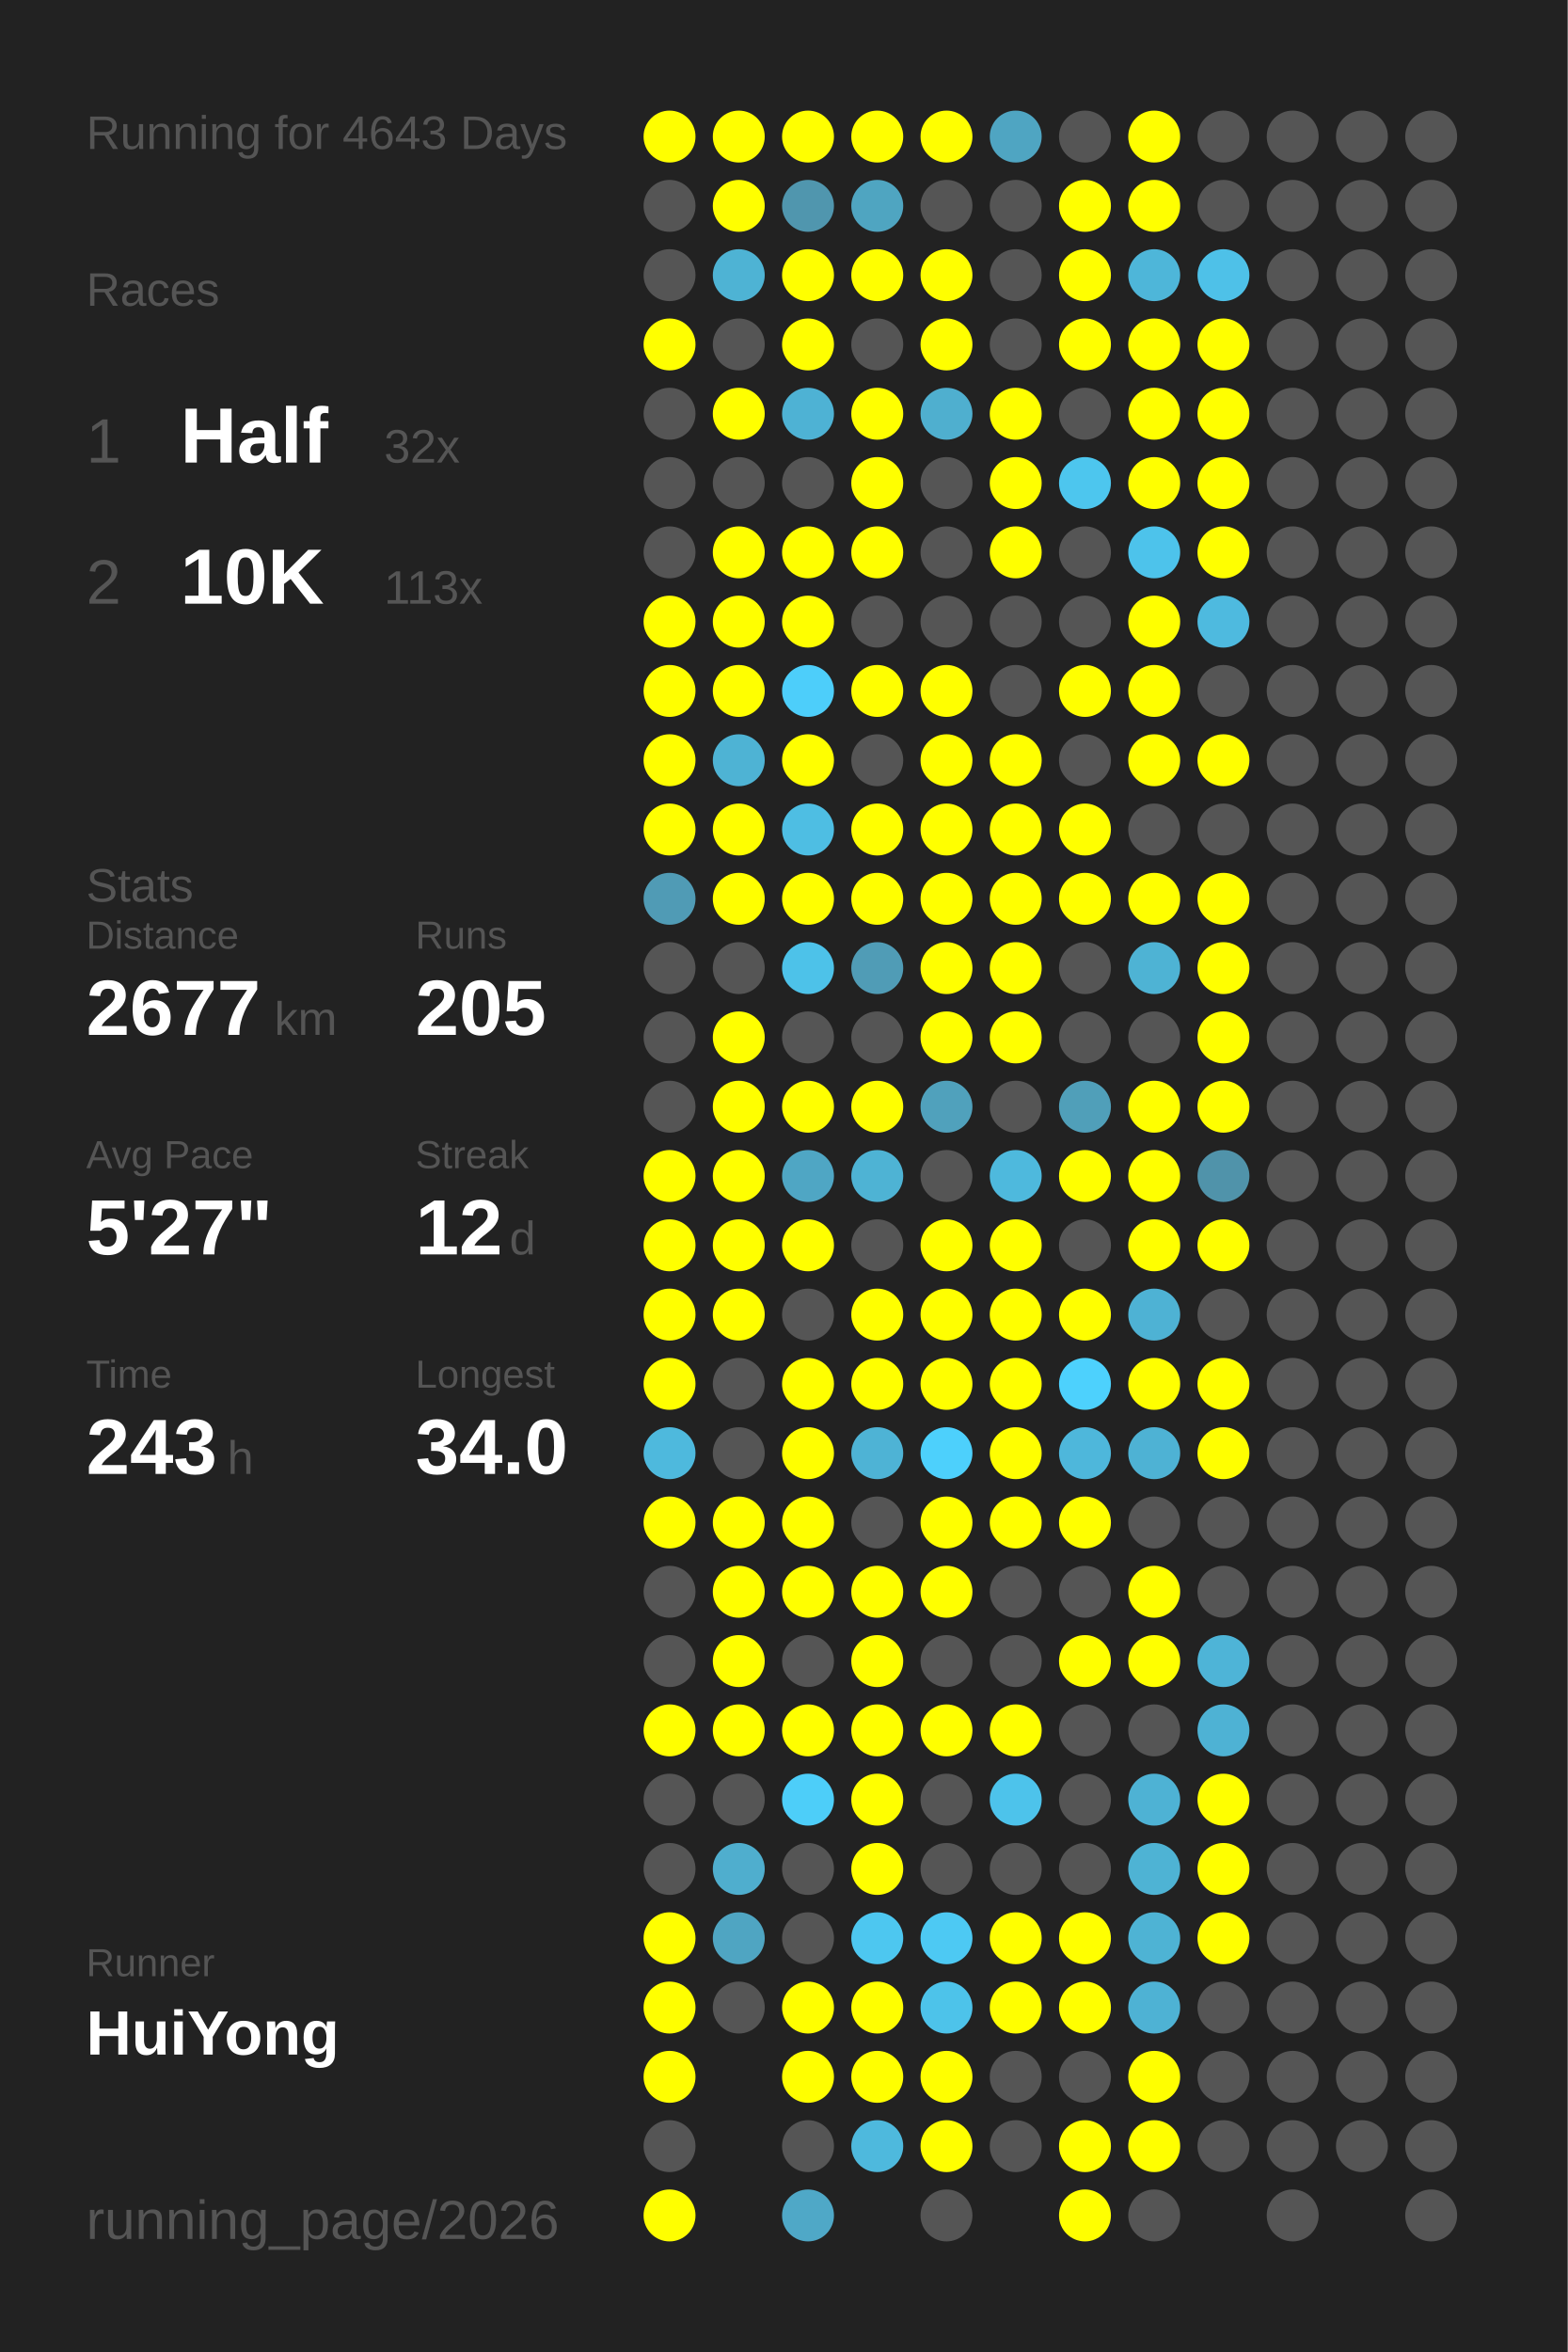
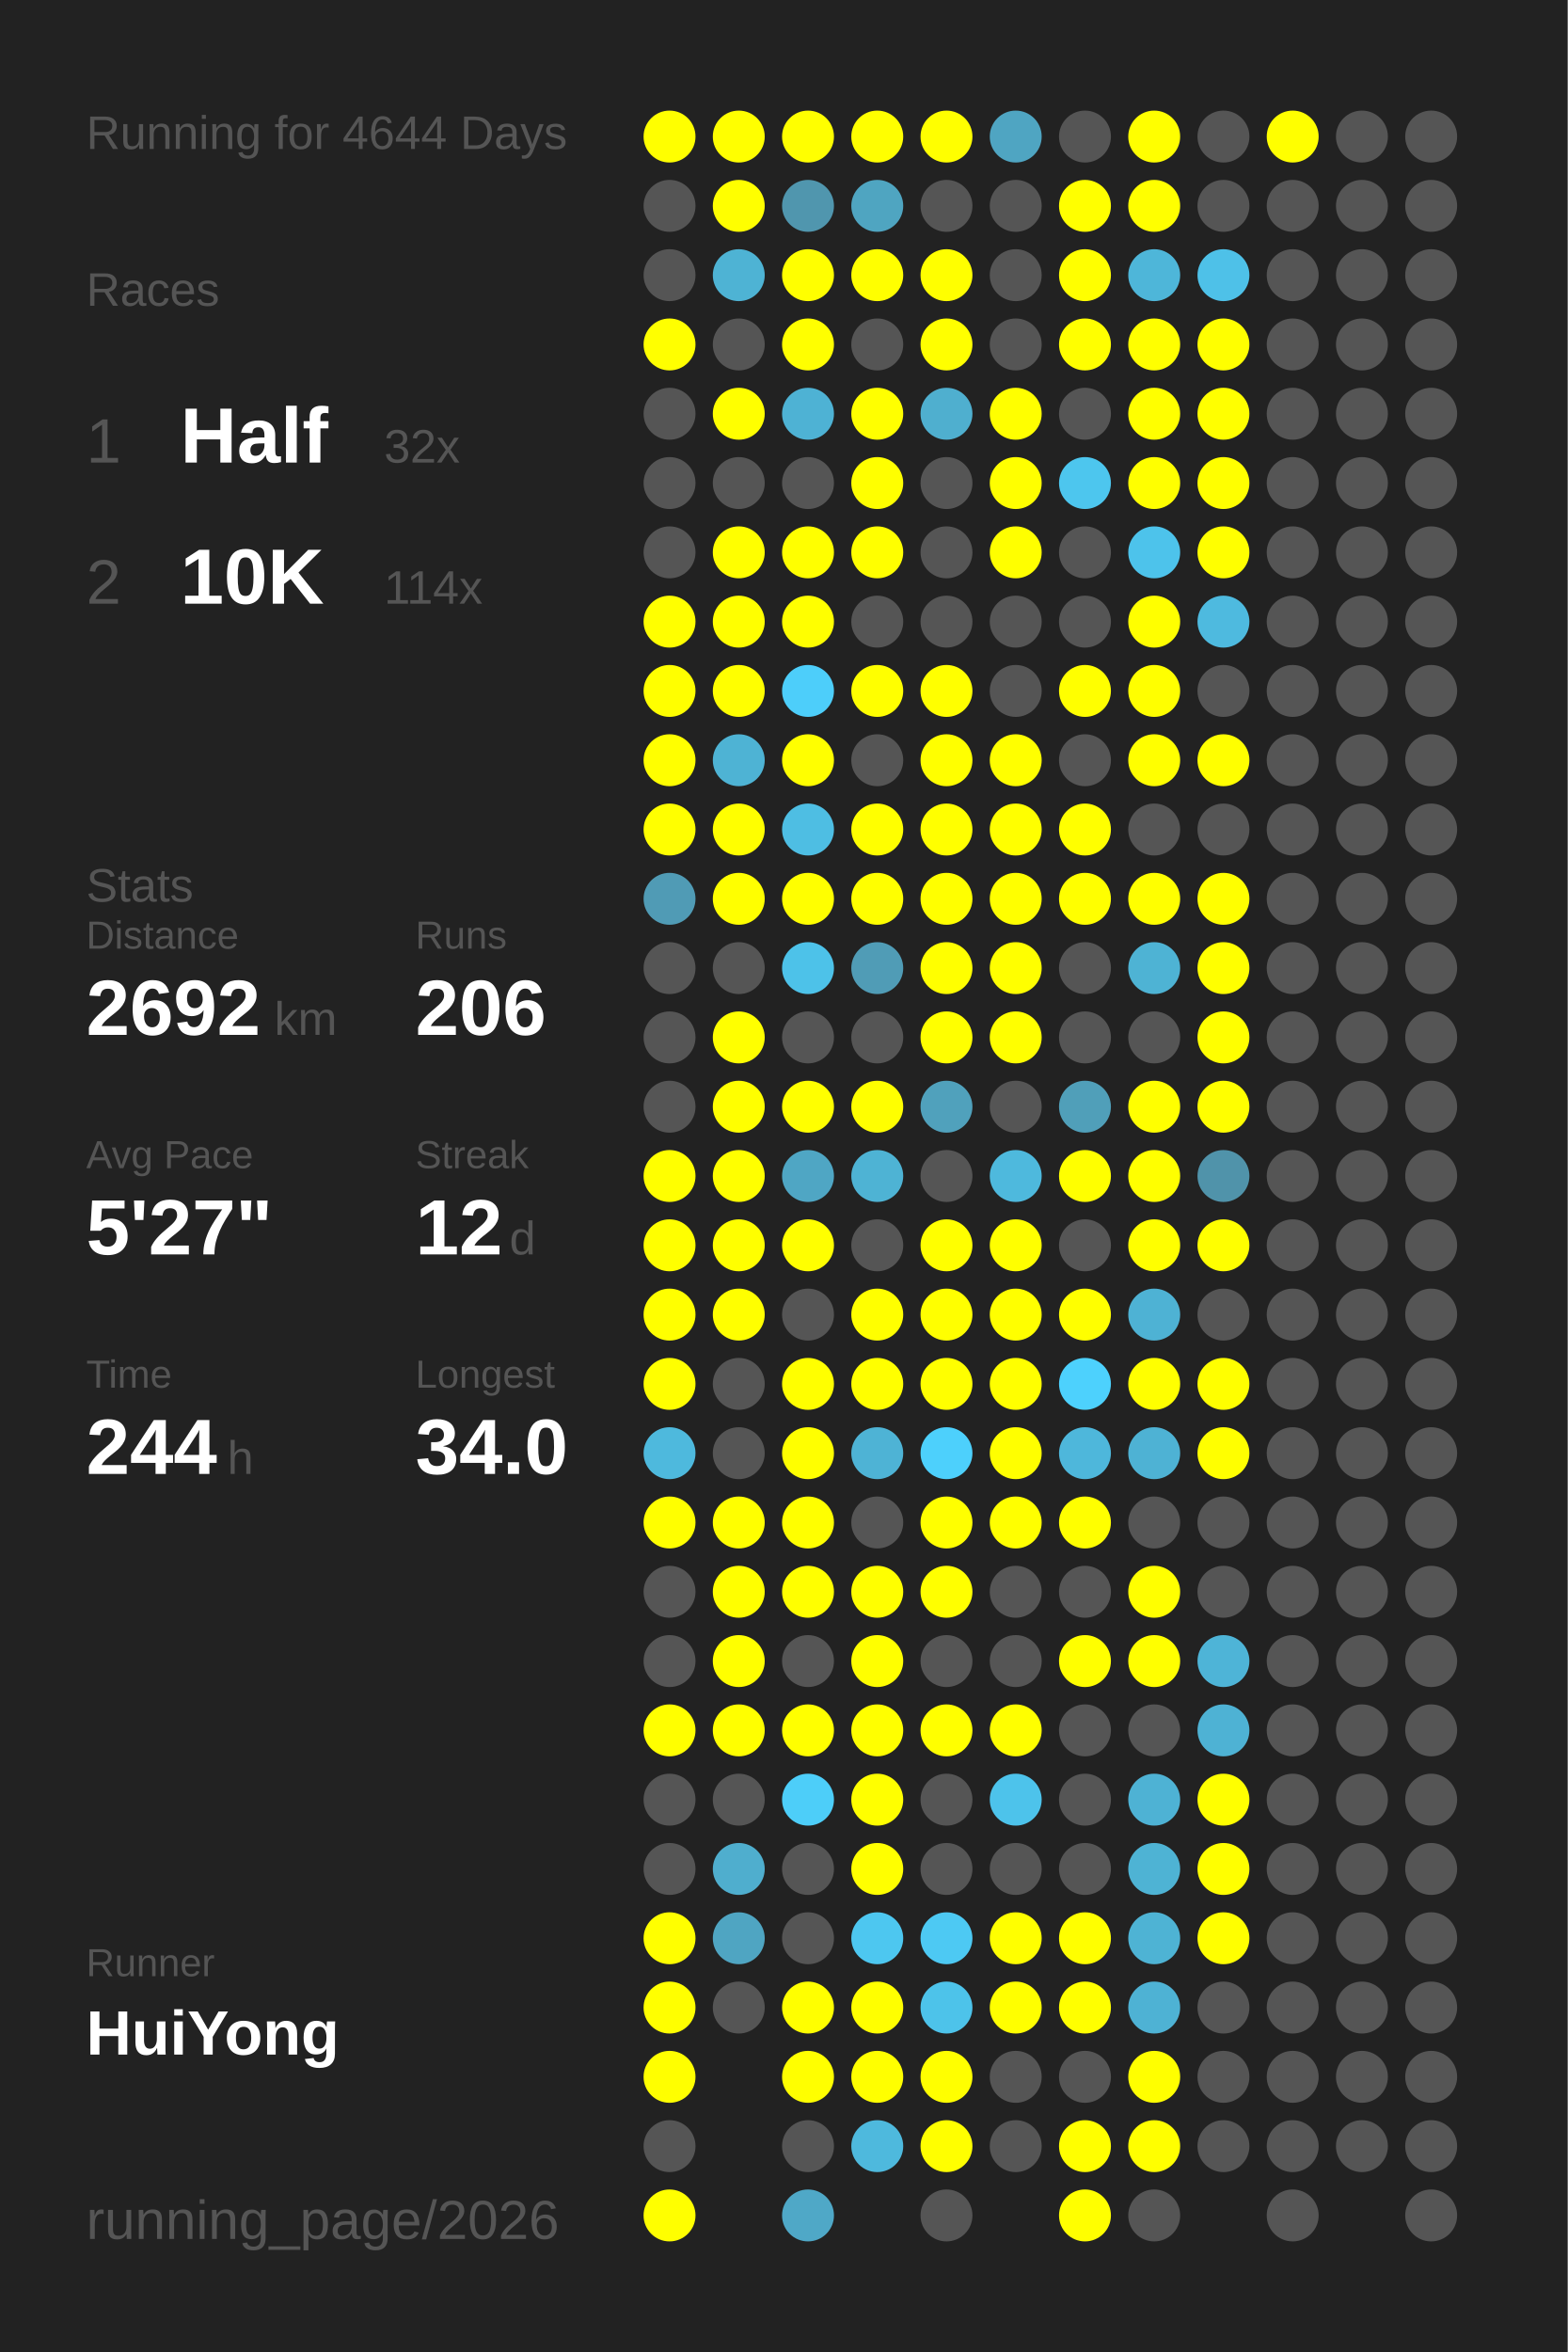
<svg xmlns="http://www.w3.org/2000/svg" baseProfile="full" height="300mm" version="1.1" viewBox="0,0,200,300" width="200mm">
  <defs />
  <rect fill="#222222" height="300" width="200" x="0" y="0" />
-   <text fill="#555555" style="font-size:6px; font-family:Arial;" x="11" y="19">Running for 4643 Days</text>
+   <text fill="#555555" style="font-size:6px; font-family:Arial;" x="11" y="19">Running for 4644 Days</text>
  <text fill="#555555" style="font-size:6px; font-family:Arial;" x="11" y="39">Races</text>
  <text fill="#555555" style="font-size:8px; font-family:Arial;" x="11" y="59">1</text>
  <text fill="#FFFFFF" style="font-size:10px; font-family:Arial; font-weight:bold;" x="23" y="59">Half</text>
  <text fill="#555555" style="font-size:6px; font-family:Arial;" x="49" y="59">32x</text>
  <text fill="#555555" style="font-size:8px; font-family:Arial;" x="11" y="77">2</text>
  <text fill="#FFFFFF" style="font-size:10px; font-family:Arial; font-weight:bold;" x="23" y="77">10K</text>
-   <text fill="#555555" style="font-size:6px; font-family:Arial;" x="49" y="77">113x</text>
+   <text fill="#555555" style="font-size:6px; font-family:Arial;" x="49" y="77">114x</text>
  <text fill="#555555" style="font-size:6px; font-family:Arial;" x="11" y="115">Stats</text>
  <text fill="#555555" style="font-size:5px; font-family:Arial;" x="11" y="121">Distance</text>
-   <text fill="#FFFFFF" style="font-size:10px; font-family:Arial; font-weight:bold;" x="11" y="132">2677</text>
+   <text fill="#FFFFFF" style="font-size:10px; font-family:Arial; font-weight:bold;" x="11" y="132">2692</text>
  <text fill="#555555" style="font-size:6px; font-family:Arial;" x="35" y="132">km</text>
  <text fill="#555555" style="font-size:5px; font-family:Arial;" x="53" y="121">Runs</text>
-   <text fill="#FFFFFF" style="font-size:10px; font-family:Arial; font-weight:bold;" x="53" y="132">205</text>
+   <text fill="#FFFFFF" style="font-size:10px; font-family:Arial; font-weight:bold;" x="53" y="132">206</text>
  <text fill="#555555" style="font-size:5px; font-family:Arial;" x="11" y="149">Avg Pace</text>
  <text fill="#FFFFFF" style="font-size:10px; font-family:Arial; font-weight:bold;" x="11" y="160">5'27"</text>
  <text fill="#555555" style="font-size:5px; font-family:Arial;" x="53" y="149">Streak</text>
  <text fill="#FFFFFF" style="font-size:10px; font-family:Arial; font-weight:bold;" x="53" y="160">12</text>
  <text fill="#555555" style="font-size:6px; font-family:Arial;" x="65" y="160">d</text>
  <text fill="#555555" style="font-size:5px; font-family:Arial;" x="11" y="177">Time</text>
-   <text fill="#FFFFFF" style="font-size:10px; font-family:Arial; font-weight:bold;" x="11" y="188">243</text>
+   <text fill="#FFFFFF" style="font-size:10px; font-family:Arial; font-weight:bold;" x="11" y="188">244</text>
  <text fill="#555555" style="font-size:6px; font-family:Arial;" x="29" y="188">h</text>
  <text fill="#555555" style="font-size:5px; font-family:Arial;" x="53" y="177">Longest</text>
  <text fill="#FFFFFF" style="font-size:10px; font-family:Arial; font-weight:bold;" x="53" y="188">34.0</text>
  <text fill="#555555" style="font-size:5px; font-family:Arial;" x="11" y="252.065">Runner</text>
  <text fill="#FFFFFF" style="font-size:8px; font-family:Arial; font-weight:bold;" x="11" y="262.065">HuiYong</text>
  <text fill="#555555" style="font-size:7px; font-family:Arial;" x="11" y="285.581">running_page/2026</text>
  <circle cx="85.417" cy="17.419" fill="#FFFF00" r="3.312" />
  <circle cx="85.417" cy="26.258" fill="#555555" r="3.312" />
  <circle cx="85.417" cy="35.097" fill="#555555" r="3.312" />
  <circle cx="85.417" cy="43.935" fill="#FFFF00" r="3.312" />
  <circle cx="85.417" cy="52.774" fill="#555555" r="3.312" />
  <circle cx="85.417" cy="61.613" fill="#555555" r="3.312" />
  <circle cx="85.417" cy="70.452" fill="#555555" r="3.312" />
  <circle cx="85.417" cy="79.29" fill="#FFFF00" r="3.312" />
  <circle cx="85.417" cy="88.129" fill="#FFFF00" r="3.312" />
  <circle cx="85.417" cy="96.968" fill="#FFFF00" r="3.312" />
  <circle cx="85.417" cy="105.806" fill="#FFFF00" r="3.312" />
  <circle cx="85.417" cy="114.645" fill="#509bb5" r="3.312" />
  <circle cx="85.417" cy="123.484" fill="#555555" r="3.312" />
  <circle cx="85.417" cy="132.323" fill="#555555" r="3.312" />
  <circle cx="85.417" cy="141.161" fill="#555555" r="3.312" />
  <circle cx="85.417" cy="150" fill="#FFFF00" r="3.312" />
  <circle cx="85.417" cy="158.839" fill="#FFFF00" r="3.312" />
  <circle cx="85.417" cy="167.677" fill="#FFFF00" r="3.312" />
  <circle cx="85.417" cy="176.516" fill="#FFFF00" r="3.312" />
  <circle cx="85.417" cy="185.355" fill="#4eb9dd" r="3.312" />
  <circle cx="85.417" cy="194.194" fill="#FFFF00" r="3.312" />
  <circle cx="85.417" cy="203.032" fill="#555555" r="3.312" />
  <circle cx="85.417" cy="211.871" fill="#555555" r="3.312" />
  <circle cx="85.417" cy="220.71" fill="#FFFF00" r="3.312" />
  <circle cx="85.417" cy="229.548" fill="#555555" r="3.312" />
  <circle cx="85.417" cy="238.387" fill="#555555" r="3.312" />
  <circle cx="85.417" cy="247.226" fill="#FFFF00" r="3.312" />
  <circle cx="85.417" cy="256.065" fill="#FFFF00" r="3.312" />
  <circle cx="85.417" cy="264.903" fill="#FFFF00" r="3.312" />
  <circle cx="85.417" cy="273.742" fill="#555555" r="3.312" />
  <circle cx="85.417" cy="282.581" fill="#FFFF00" r="3.312" />
  <circle cx="94.25" cy="17.419" fill="#FFFF00" r="3.312" />
  <circle cx="94.25" cy="26.258" fill="#FFFF00" r="3.312" />
  <circle cx="94.25" cy="35.097" fill="#4eb3d4" r="3.312" />
  <circle cx="94.25" cy="43.935" fill="#555555" r="3.312" />
  <circle cx="94.25" cy="52.774" fill="#FFFF00" r="3.312" />
  <circle cx="94.25" cy="61.613" fill="#555555" r="3.312" />
  <circle cx="94.25" cy="70.452" fill="#FFFF00" r="3.312" />
  <circle cx="94.25" cy="79.29" fill="#FFFF00" r="3.312" />
  <circle cx="94.25" cy="88.129" fill="#FFFF00" r="3.312" />
  <circle cx="94.25" cy="96.968" fill="#4eb3d4" r="3.312" />
  <circle cx="94.25" cy="105.806" fill="#FFFF00" r="3.312" />
  <circle cx="94.25" cy="114.645" fill="#FFFF00" r="3.312" />
  <circle cx="94.25" cy="123.484" fill="#555555" r="3.312" />
  <circle cx="94.25" cy="132.323" fill="#FFFF00" r="3.312" />
  <circle cx="94.25" cy="141.161" fill="#FFFF00" r="3.312" />
  <circle cx="94.25" cy="150" fill="#FFFF00" r="3.312" />
  <circle cx="94.25" cy="158.839" fill="#FFFF00" r="3.312" />
  <circle cx="94.25" cy="167.677" fill="#FFFF00" r="3.312" />
  <circle cx="94.25" cy="176.516" fill="#555555" r="3.312" />
  <circle cx="94.25" cy="185.355" fill="#555555" r="3.312" />
  <circle cx="94.25" cy="194.194" fill="#FFFF00" r="3.312" />
  <circle cx="94.25" cy="203.032" fill="#FFFF00" r="3.312" />
  <circle cx="94.25" cy="211.871" fill="#FFFF00" r="3.312" />
  <circle cx="94.25" cy="220.71" fill="#FFFF00" r="3.312" />
  <circle cx="94.25" cy="229.548" fill="#555555" r="3.312" />
  <circle cx="94.25" cy="238.387" fill="#4faece" r="3.312" />
  <circle cx="94.25" cy="247.226" fill="#4fa5c2" r="3.312" />
  <circle cx="94.25" cy="256.065" fill="#555555" r="3.312" />
  <circle cx="103.083" cy="17.419" fill="#FFFF00" r="3.312" />
  <circle cx="103.083" cy="26.258" fill="#5096ae" r="3.312" />
  <circle cx="103.083" cy="35.097" fill="#FFFF00" r="3.312" />
  <circle cx="103.083" cy="43.935" fill="#FFFF00" r="3.312" />
  <circle cx="103.083" cy="52.774" fill="#4eb2d4" r="3.312" />
  <circle cx="103.083" cy="61.613" fill="#555555" r="3.312" />
  <circle cx="103.083" cy="70.452" fill="#FFFF00" r="3.312" />
  <circle cx="103.083" cy="79.29" fill="#FFFF00" r="3.312" />
  <circle cx="103.083" cy="88.129" fill="#4dcefa" r="3.312" />
  <circle cx="103.083" cy="96.968" fill="#FFFF00" r="3.312" />
  <circle cx="103.083" cy="105.806" fill="#4ebee3" r="3.312" />
  <circle cx="103.083" cy="114.645" fill="#FFFF00" r="3.312" />
  <circle cx="103.083" cy="123.484" fill="#4dc2e9" r="3.312" />
  <circle cx="103.083" cy="132.323" fill="#555555" r="3.312" />
  <circle cx="103.083" cy="141.161" fill="#FFFF00" r="3.312" />
  <circle cx="103.083" cy="150" fill="#4fa6c4" r="3.312" />
  <circle cx="103.083" cy="158.839" fill="#FFFF00" r="3.312" />
  <circle cx="103.083" cy="167.677" fill="#555555" r="3.312" />
  <circle cx="103.083" cy="176.516" fill="#FFFF00" r="3.312" />
  <circle cx="103.083" cy="185.355" fill="#FFFF00" r="3.312" />
  <circle cx="103.083" cy="194.194" fill="#FFFF00" r="3.312" />
  <circle cx="103.083" cy="203.032" fill="#FFFF00" r="3.312" />
  <circle cx="103.083" cy="211.871" fill="#555555" r="3.312" />
  <circle cx="103.083" cy="220.71" fill="#FFFF00" r="3.312" />
  <circle cx="103.083" cy="229.548" fill="#4dcef9" r="3.312" />
  <circle cx="103.083" cy="238.387" fill="#555555" r="3.312" />
  <circle cx="103.083" cy="247.226" fill="#555555" r="3.312" />
  <circle cx="103.083" cy="256.065" fill="#FFFF00" r="3.312" />
  <circle cx="103.083" cy="264.903" fill="#FFFF00" r="3.312" />
  <circle cx="103.083" cy="273.742" fill="#555555" r="3.312" />
  <circle cx="103.083" cy="282.581" fill="#4fa8c7" r="3.312" />
  <circle cx="111.917" cy="17.419" fill="#FFFF00" r="3.312" />
  <circle cx="111.917" cy="26.258" fill="#4fa5c1" r="3.312" />
  <circle cx="111.917" cy="35.097" fill="#FFFF00" r="3.312" />
  <circle cx="111.917" cy="43.935" fill="#555555" r="3.312" />
  <circle cx="111.917" cy="52.774" fill="#FFFF00" r="3.312" />
  <circle cx="111.917" cy="61.613" fill="#FFFF00" r="3.312" />
  <circle cx="111.917" cy="70.452" fill="#FFFF00" r="3.312" />
  <circle cx="111.917" cy="79.29" fill="#555555" r="3.312" />
  <circle cx="111.917" cy="88.129" fill="#FFFF00" r="3.312" />
  <circle cx="111.917" cy="96.968" fill="#555555" r="3.312" />
  <circle cx="111.917" cy="105.806" fill="#FFFF00" r="3.312" />
  <circle cx="111.917" cy="114.645" fill="#FFFF00" r="3.312" />
  <circle cx="111.917" cy="123.484" fill="#509cb6" r="3.312" />
  <circle cx="111.917" cy="132.323" fill="#555555" r="3.312" />
  <circle cx="111.917" cy="141.161" fill="#FFFF00" r="3.312" />
  <circle cx="111.917" cy="150" fill="#4eb3d4" r="3.312" />
  <circle cx="111.917" cy="158.839" fill="#555555" r="3.312" />
  <circle cx="111.917" cy="167.677" fill="#FFFF00" r="3.312" />
  <circle cx="111.917" cy="176.516" fill="#FFFF00" r="3.312" />
  <circle cx="111.917" cy="185.355" fill="#4eb3d5" r="3.312" />
  <circle cx="111.917" cy="194.194" fill="#555555" r="3.312" />
  <circle cx="111.917" cy="203.032" fill="#FFFF00" r="3.312" />
  <circle cx="111.917" cy="211.871" fill="#FFFF00" r="3.312" />
  <circle cx="111.917" cy="220.71" fill="#FFFF00" r="3.312" />
  <circle cx="111.917" cy="229.548" fill="#FFFF00" r="3.312" />
  <circle cx="111.917" cy="238.387" fill="#FFFF00" r="3.312" />
  <circle cx="111.917" cy="247.226" fill="#4dc7f0" r="3.312" />
  <circle cx="111.917" cy="256.065" fill="#FFFF00" r="3.312" />
  <circle cx="111.917" cy="264.903" fill="#FFFF00" r="3.312" />
  <circle cx="111.917" cy="273.742" fill="#4eb9dd" r="3.312" />
  <circle cx="120.75" cy="17.419" fill="#FFFF00" r="3.312" />
  <circle cx="120.75" cy="26.258" fill="#555555" r="3.312" />
  <circle cx="120.75" cy="35.097" fill="#FFFF00" r="3.312" />
  <circle cx="120.75" cy="43.935" fill="#FFFF00" r="3.312" />
  <circle cx="120.75" cy="52.774" fill="#4fafcf" r="3.312" />
  <circle cx="120.75" cy="61.613" fill="#555555" r="3.312" />
  <circle cx="120.75" cy="70.452" fill="#555555" r="3.312" />
  <circle cx="120.75" cy="79.29" fill="#555555" r="3.312" />
  <circle cx="120.75" cy="88.129" fill="#FFFF00" r="3.312" />
  <circle cx="120.75" cy="96.968" fill="#FFFF00" r="3.312" />
  <circle cx="120.75" cy="105.806" fill="#FFFF00" r="3.312" />
  <circle cx="120.75" cy="114.645" fill="#FFFF00" r="3.312" />
  <circle cx="120.75" cy="123.484" fill="#FFFF00" r="3.312" />
  <circle cx="120.75" cy="132.323" fill="#FFFF00" r="3.312" />
  <circle cx="120.75" cy="141.161" fill="#50a1bc" r="3.312" />
  <circle cx="120.75" cy="150" fill="#555555" r="3.312" />
  <circle cx="120.75" cy="158.839" fill="#FFFF00" r="3.312" />
  <circle cx="120.75" cy="167.677" fill="#FFFF00" r="3.312" />
  <circle cx="120.75" cy="176.516" fill="#FFFF00" r="3.312" />
  <circle cx="120.75" cy="185.355" fill="#4dd0fc" r="3.312" />
  <circle cx="120.75" cy="194.194" fill="#FFFF00" r="3.312" />
  <circle cx="120.75" cy="203.032" fill="#FFFF00" r="3.312" />
  <circle cx="120.75" cy="211.871" fill="#555555" r="3.312" />
  <circle cx="120.75" cy="220.71" fill="#FFFF00" r="3.312" />
  <circle cx="120.75" cy="229.548" fill="#555555" r="3.312" />
  <circle cx="120.75" cy="238.387" fill="#555555" r="3.312" />
  <circle cx="120.75" cy="247.226" fill="#4dc9f3" r="3.312" />
  <circle cx="120.75" cy="256.065" fill="#4dc3ea" r="3.312" />
  <circle cx="120.75" cy="264.903" fill="#FFFF00" r="3.312" />
  <circle cx="120.75" cy="273.742" fill="#FFFF00" r="3.312" />
  <circle cx="120.75" cy="282.581" fill="#555555" r="3.312" />
  <circle cx="129.583" cy="17.419" fill="#4fa5c2" r="3.312" />
  <circle cx="129.583" cy="26.258" fill="#555555" r="3.312" />
  <circle cx="129.583" cy="35.097" fill="#555555" r="3.312" />
  <circle cx="129.583" cy="43.935" fill="#555555" r="3.312" />
  <circle cx="129.583" cy="52.774" fill="#FFFF00" r="3.312" />
  <circle cx="129.583" cy="61.613" fill="#FFFF00" r="3.312" />
  <circle cx="129.583" cy="70.452" fill="#FFFF00" r="3.312" />
  <circle cx="129.583" cy="79.29" fill="#555555" r="3.312" />
  <circle cx="129.583" cy="88.129" fill="#555555" r="3.312" />
  <circle cx="129.583" cy="96.968" fill="#FFFF00" r="3.312" />
  <circle cx="129.583" cy="105.806" fill="#FFFF00" r="3.312" />
  <circle cx="129.583" cy="114.645" fill="#FFFF00" r="3.312" />
  <circle cx="129.583" cy="123.484" fill="#FFFF00" r="3.312" />
  <circle cx="129.583" cy="132.323" fill="#FFFF00" r="3.312" />
  <circle cx="129.583" cy="141.161" fill="#555555" r="3.312" />
  <circle cx="129.583" cy="150" fill="#4eb9dd" r="3.312" />
  <circle cx="129.583" cy="158.839" fill="#FFFF00" r="3.312" />
  <circle cx="129.583" cy="167.677" fill="#FFFF00" r="3.312" />
  <circle cx="129.583" cy="176.516" fill="#FFFF00" r="3.312" />
  <circle cx="129.583" cy="185.355" fill="#FFFF00" r="3.312" />
  <circle cx="129.583" cy="194.194" fill="#FFFF00" r="3.312" />
  <circle cx="129.583" cy="203.032" fill="#555555" r="3.312" />
  <circle cx="129.583" cy="211.871" fill="#555555" r="3.312" />
  <circle cx="129.583" cy="220.71" fill="#FFFF00" r="3.312" />
  <circle cx="129.583" cy="229.548" fill="#4dc3eb" r="3.312" />
  <circle cx="129.583" cy="238.387" fill="#555555" r="3.312" />
  <circle cx="129.583" cy="247.226" fill="#FFFF00" r="3.312" />
  <circle cx="129.583" cy="256.065" fill="#FFFF00" r="3.312" />
  <circle cx="129.583" cy="264.903" fill="#555555" r="3.312" />
  <circle cx="129.583" cy="273.742" fill="#555555" r="3.312" />
  <circle cx="138.417" cy="17.419" fill="#555555" r="3.312" />
  <circle cx="138.417" cy="26.258" fill="#FFFF00" r="3.312" />
  <circle cx="138.417" cy="35.097" fill="#FFFF00" r="3.312" />
  <circle cx="138.417" cy="43.935" fill="#FFFF00" r="3.312" />
  <circle cx="138.417" cy="52.774" fill="#555555" r="3.312" />
  <circle cx="138.417" cy="61.613" fill="#4dc6ee" r="3.312" />
  <circle cx="138.417" cy="70.452" fill="#555555" r="3.312" />
  <circle cx="138.417" cy="79.29" fill="#555555" r="3.312" />
  <circle cx="138.417" cy="88.129" fill="#FFFF00" r="3.312" />
  <circle cx="138.417" cy="96.968" fill="#555555" r="3.312" />
  <circle cx="138.417" cy="105.806" fill="#FFFF00" r="3.312" />
  <circle cx="138.417" cy="114.645" fill="#FFFF00" r="3.312" />
  <circle cx="138.417" cy="123.484" fill="#555555" r="3.312" />
  <circle cx="138.417" cy="132.323" fill="#555555" r="3.312" />
  <circle cx="138.417" cy="141.161" fill="#509fb9" r="3.312" />
  <circle cx="138.417" cy="150" fill="#FFFF00" r="3.312" />
  <circle cx="138.417" cy="158.839" fill="#555555" r="3.312" />
  <circle cx="138.417" cy="167.677" fill="#FFFF00" r="3.312" />
  <circle cx="138.417" cy="176.516" fill="#4dd1fd" r="3.312" />
  <circle cx="138.417" cy="185.355" fill="#4eb7db" r="3.312" />
  <circle cx="138.417" cy="194.194" fill="#FFFF00" r="3.312" />
  <circle cx="138.417" cy="203.032" fill="#555555" r="3.312" />
  <circle cx="138.417" cy="211.871" fill="#FFFF00" r="3.312" />
  <circle cx="138.417" cy="220.71" fill="#555555" r="3.312" />
  <circle cx="138.417" cy="229.548" fill="#555555" r="3.312" />
  <circle cx="138.417" cy="238.387" fill="#555555" r="3.312" />
  <circle cx="138.417" cy="247.226" fill="#FFFF00" r="3.312" />
  <circle cx="138.417" cy="256.065" fill="#FFFF00" r="3.312" />
  <circle cx="138.417" cy="264.903" fill="#555555" r="3.312" />
  <circle cx="138.417" cy="273.742" fill="#FFFF00" r="3.312" />
  <circle cx="138.417" cy="282.581" fill="#FFFF00" r="3.312" />
  <circle cx="147.25" cy="17.419" fill="#FFFF00" r="3.312" />
  <circle cx="147.25" cy="26.258" fill="#FFFF00" r="3.312" />
  <circle cx="147.25" cy="35.097" fill="#4eb6d9" r="3.312" />
  <circle cx="147.25" cy="43.935" fill="#FFFF00" r="3.312" />
  <circle cx="147.25" cy="52.774" fill="#FFFF00" r="3.312" />
  <circle cx="147.25" cy="61.613" fill="#FFFF00" r="3.312" />
  <circle cx="147.25" cy="70.452" fill="#4dc3eb" r="3.312" />
  <circle cx="147.25" cy="79.29" fill="#FFFF00" r="3.312" />
  <circle cx="147.25" cy="88.129" fill="#FFFF00" r="3.312" />
  <circle cx="147.25" cy="96.968" fill="#FFFF00" r="3.312" />
  <circle cx="147.25" cy="105.806" fill="#555555" r="3.312" />
  <circle cx="147.25" cy="114.645" fill="#FFFF00" r="3.312" />
  <circle cx="147.25" cy="123.484" fill="#4eb3d4" r="3.312" />
  <circle cx="147.25" cy="132.323" fill="#555555" r="3.312" />
  <circle cx="147.25" cy="141.161" fill="#FFFF00" r="3.312" />
  <circle cx="147.25" cy="150" fill="#FFFF00" r="3.312" />
  <circle cx="147.25" cy="158.839" fill="#FFFF00" r="3.312" />
  <circle cx="147.25" cy="167.677" fill="#4eb2d4" r="3.312" />
  <circle cx="147.25" cy="176.516" fill="#FFFF00" r="3.312" />
  <circle cx="147.25" cy="185.355" fill="#4eb2d4" r="3.312" />
  <circle cx="147.25" cy="194.194" fill="#555555" r="3.312" />
  <circle cx="147.25" cy="203.032" fill="#FFFF00" r="3.312" />
  <circle cx="147.25" cy="211.871" fill="#FFFF00" r="3.312" />
  <circle cx="147.25" cy="220.71" fill="#555555" r="3.312" />
  <circle cx="147.25" cy="229.548" fill="#4eb2d4" r="3.312" />
  <circle cx="147.25" cy="238.387" fill="#4eb3d4" r="3.312" />
  <circle cx="147.25" cy="247.226" fill="#4eb3d4" r="3.312" />
  <circle cx="147.25" cy="256.065" fill="#4eb2d4" r="3.312" />
  <circle cx="147.25" cy="264.903" fill="#FFFF00" r="3.312" />
  <circle cx="147.25" cy="273.742" fill="#FFFF00" r="3.312" />
  <circle cx="147.25" cy="282.581" fill="#555555" r="3.312" />
  <circle cx="156.083" cy="17.419" fill="#555555" r="3.312" />
  <circle cx="156.083" cy="26.258" fill="#555555" r="3.312" />
  <circle cx="156.083" cy="35.097" fill="#4ec1e8" r="3.312" />
  <circle cx="156.083" cy="43.935" fill="#FFFF00" r="3.312" />
  <circle cx="156.083" cy="52.774" fill="#FFFF00" r="3.312" />
  <circle cx="156.083" cy="61.613" fill="#FFFF00" r="3.312" />
  <circle cx="156.083" cy="70.452" fill="#FFFF00" r="3.312" />
  <circle cx="156.083" cy="79.29" fill="#4ebadf" r="3.312" />
  <circle cx="156.083" cy="88.129" fill="#555555" r="3.312" />
  <circle cx="156.083" cy="96.968" fill="#FFFF00" r="3.312" />
  <circle cx="156.083" cy="105.806" fill="#555555" r="3.312" />
  <circle cx="156.083" cy="114.645" fill="#FFFF00" r="3.312" />
  <circle cx="156.083" cy="123.484" fill="#FFFF00" r="3.312" />
  <circle cx="156.083" cy="132.323" fill="#FFFF00" r="3.312" />
  <circle cx="156.083" cy="141.161" fill="#FFFF00" r="3.312" />
  <circle cx="156.083" cy="150" fill="#5093aa" r="3.312" />
  <circle cx="156.083" cy="158.839" fill="#FFFF00" r="3.312" />
  <circle cx="156.083" cy="167.677" fill="#555555" r="3.312" />
  <circle cx="156.083" cy="176.516" fill="#FFFF00" r="3.312" />
  <circle cx="156.083" cy="185.355" fill="#FFFF00" r="3.312" />
  <circle cx="156.083" cy="194.194" fill="#555555" r="3.312" />
  <circle cx="156.083" cy="203.032" fill="#555555" r="3.312" />
  <circle cx="156.083" cy="211.871" fill="#4eb4d7" r="3.312" />
  <circle cx="156.083" cy="220.71" fill="#4eb2d4" r="3.312" />
  <circle cx="156.083" cy="229.548" fill="#FFFF00" r="3.312" />
  <circle cx="156.083" cy="238.387" fill="#FFFF00" r="3.312" />
  <circle cx="156.083" cy="247.226" fill="#FFFF00" r="3.312" />
  <circle cx="156.083" cy="256.065" fill="#555555" r="3.312" />
  <circle cx="156.083" cy="264.903" fill="#555555" r="3.312" />
  <circle cx="156.083" cy="273.742" fill="#555555" r="3.312" />
-   <circle cx="164.917" cy="17.419" fill="#555555" r="3.312" />
+   <circle cx="164.917" cy="17.419" fill="#FFFF00" r="3.312" />
  <circle cx="164.917" cy="26.258" fill="#555555" r="3.312" />
  <circle cx="164.917" cy="35.097" fill="#555555" r="3.312" />
  <circle cx="164.917" cy="43.935" fill="#555555" r="3.312" />
  <circle cx="164.917" cy="52.774" fill="#555555" r="3.312" />
  <circle cx="164.917" cy="61.613" fill="#555555" r="3.312" />
  <circle cx="164.917" cy="70.452" fill="#555555" r="3.312" />
  <circle cx="164.917" cy="79.29" fill="#555555" r="3.312" />
  <circle cx="164.917" cy="88.129" fill="#555555" r="3.312" />
  <circle cx="164.917" cy="96.968" fill="#555555" r="3.312" />
  <circle cx="164.917" cy="105.806" fill="#555555" r="3.312" />
  <circle cx="164.917" cy="114.645" fill="#555555" r="3.312" />
  <circle cx="164.917" cy="123.484" fill="#555555" r="3.312" />
  <circle cx="164.917" cy="132.323" fill="#555555" r="3.312" />
  <circle cx="164.917" cy="141.161" fill="#555555" r="3.312" />
  <circle cx="164.917" cy="150" fill="#555555" r="3.312" />
  <circle cx="164.917" cy="158.839" fill="#555555" r="3.312" />
  <circle cx="164.917" cy="167.677" fill="#555555" r="3.312" />
  <circle cx="164.917" cy="176.516" fill="#555555" r="3.312" />
  <circle cx="164.917" cy="185.355" fill="#555555" r="3.312" />
  <circle cx="164.917" cy="194.194" fill="#555555" r="3.312" />
  <circle cx="164.917" cy="203.032" fill="#555555" r="3.312" />
  <circle cx="164.917" cy="211.871" fill="#555555" r="3.312" />
  <circle cx="164.917" cy="220.71" fill="#555555" r="3.312" />
  <circle cx="164.917" cy="229.548" fill="#555555" r="3.312" />
  <circle cx="164.917" cy="238.387" fill="#555555" r="3.312" />
  <circle cx="164.917" cy="247.226" fill="#555555" r="3.312" />
  <circle cx="164.917" cy="256.065" fill="#555555" r="3.312" />
  <circle cx="164.917" cy="264.903" fill="#555555" r="3.312" />
  <circle cx="164.917" cy="273.742" fill="#555555" r="3.312" />
  <circle cx="164.917" cy="282.581" fill="#555555" r="3.312" />
  <circle cx="173.75" cy="17.419" fill="#555555" r="3.312" />
  <circle cx="173.75" cy="26.258" fill="#555555" r="3.312" />
  <circle cx="173.75" cy="35.097" fill="#555555" r="3.312" />
  <circle cx="173.75" cy="43.935" fill="#555555" r="3.312" />
  <circle cx="173.75" cy="52.774" fill="#555555" r="3.312" />
  <circle cx="173.75" cy="61.613" fill="#555555" r="3.312" />
  <circle cx="173.75" cy="70.452" fill="#555555" r="3.312" />
  <circle cx="173.75" cy="79.29" fill="#555555" r="3.312" />
  <circle cx="173.75" cy="88.129" fill="#555555" r="3.312" />
  <circle cx="173.75" cy="96.968" fill="#555555" r="3.312" />
  <circle cx="173.75" cy="105.806" fill="#555555" r="3.312" />
  <circle cx="173.75" cy="114.645" fill="#555555" r="3.312" />
  <circle cx="173.75" cy="123.484" fill="#555555" r="3.312" />
  <circle cx="173.75" cy="132.323" fill="#555555" r="3.312" />
  <circle cx="173.75" cy="141.161" fill="#555555" r="3.312" />
  <circle cx="173.75" cy="150" fill="#555555" r="3.312" />
  <circle cx="173.75" cy="158.839" fill="#555555" r="3.312" />
  <circle cx="173.75" cy="167.677" fill="#555555" r="3.312" />
  <circle cx="173.75" cy="176.516" fill="#555555" r="3.312" />
  <circle cx="173.75" cy="185.355" fill="#555555" r="3.312" />
  <circle cx="173.75" cy="194.194" fill="#555555" r="3.312" />
  <circle cx="173.75" cy="203.032" fill="#555555" r="3.312" />
  <circle cx="173.75" cy="211.871" fill="#555555" r="3.312" />
  <circle cx="173.75" cy="220.71" fill="#555555" r="3.312" />
  <circle cx="173.75" cy="229.548" fill="#555555" r="3.312" />
  <circle cx="173.75" cy="238.387" fill="#555555" r="3.312" />
  <circle cx="173.75" cy="247.226" fill="#555555" r="3.312" />
  <circle cx="173.75" cy="256.065" fill="#555555" r="3.312" />
  <circle cx="173.75" cy="264.903" fill="#555555" r="3.312" />
  <circle cx="173.75" cy="273.742" fill="#555555" r="3.312" />
  <circle cx="182.583" cy="17.419" fill="#555555" r="3.312" />
  <circle cx="182.583" cy="26.258" fill="#555555" r="3.312" />
  <circle cx="182.583" cy="35.097" fill="#555555" r="3.312" />
  <circle cx="182.583" cy="43.935" fill="#555555" r="3.312" />
  <circle cx="182.583" cy="52.774" fill="#555555" r="3.312" />
  <circle cx="182.583" cy="61.613" fill="#555555" r="3.312" />
  <circle cx="182.583" cy="70.452" fill="#555555" r="3.312" />
  <circle cx="182.583" cy="79.29" fill="#555555" r="3.312" />
  <circle cx="182.583" cy="88.129" fill="#555555" r="3.312" />
  <circle cx="182.583" cy="96.968" fill="#555555" r="3.312" />
  <circle cx="182.583" cy="105.806" fill="#555555" r="3.312" />
  <circle cx="182.583" cy="114.645" fill="#555555" r="3.312" />
  <circle cx="182.583" cy="123.484" fill="#555555" r="3.312" />
  <circle cx="182.583" cy="132.323" fill="#555555" r="3.312" />
  <circle cx="182.583" cy="141.161" fill="#555555" r="3.312" />
  <circle cx="182.583" cy="150" fill="#555555" r="3.312" />
  <circle cx="182.583" cy="158.839" fill="#555555" r="3.312" />
  <circle cx="182.583" cy="167.677" fill="#555555" r="3.312" />
  <circle cx="182.583" cy="176.516" fill="#555555" r="3.312" />
  <circle cx="182.583" cy="185.355" fill="#555555" r="3.312" />
  <circle cx="182.583" cy="194.194" fill="#555555" r="3.312" />
  <circle cx="182.583" cy="203.032" fill="#555555" r="3.312" />
  <circle cx="182.583" cy="211.871" fill="#555555" r="3.312" />
  <circle cx="182.583" cy="220.71" fill="#555555" r="3.312" />
  <circle cx="182.583" cy="229.548" fill="#555555" r="3.312" />
  <circle cx="182.583" cy="238.387" fill="#555555" r="3.312" />
  <circle cx="182.583" cy="247.226" fill="#555555" r="3.312" />
  <circle cx="182.583" cy="256.065" fill="#555555" r="3.312" />
  <circle cx="182.583" cy="264.903" fill="#555555" r="3.312" />
  <circle cx="182.583" cy="273.742" fill="#555555" r="3.312" />
  <circle cx="182.583" cy="282.581" fill="#555555" r="3.312" />
</svg>
